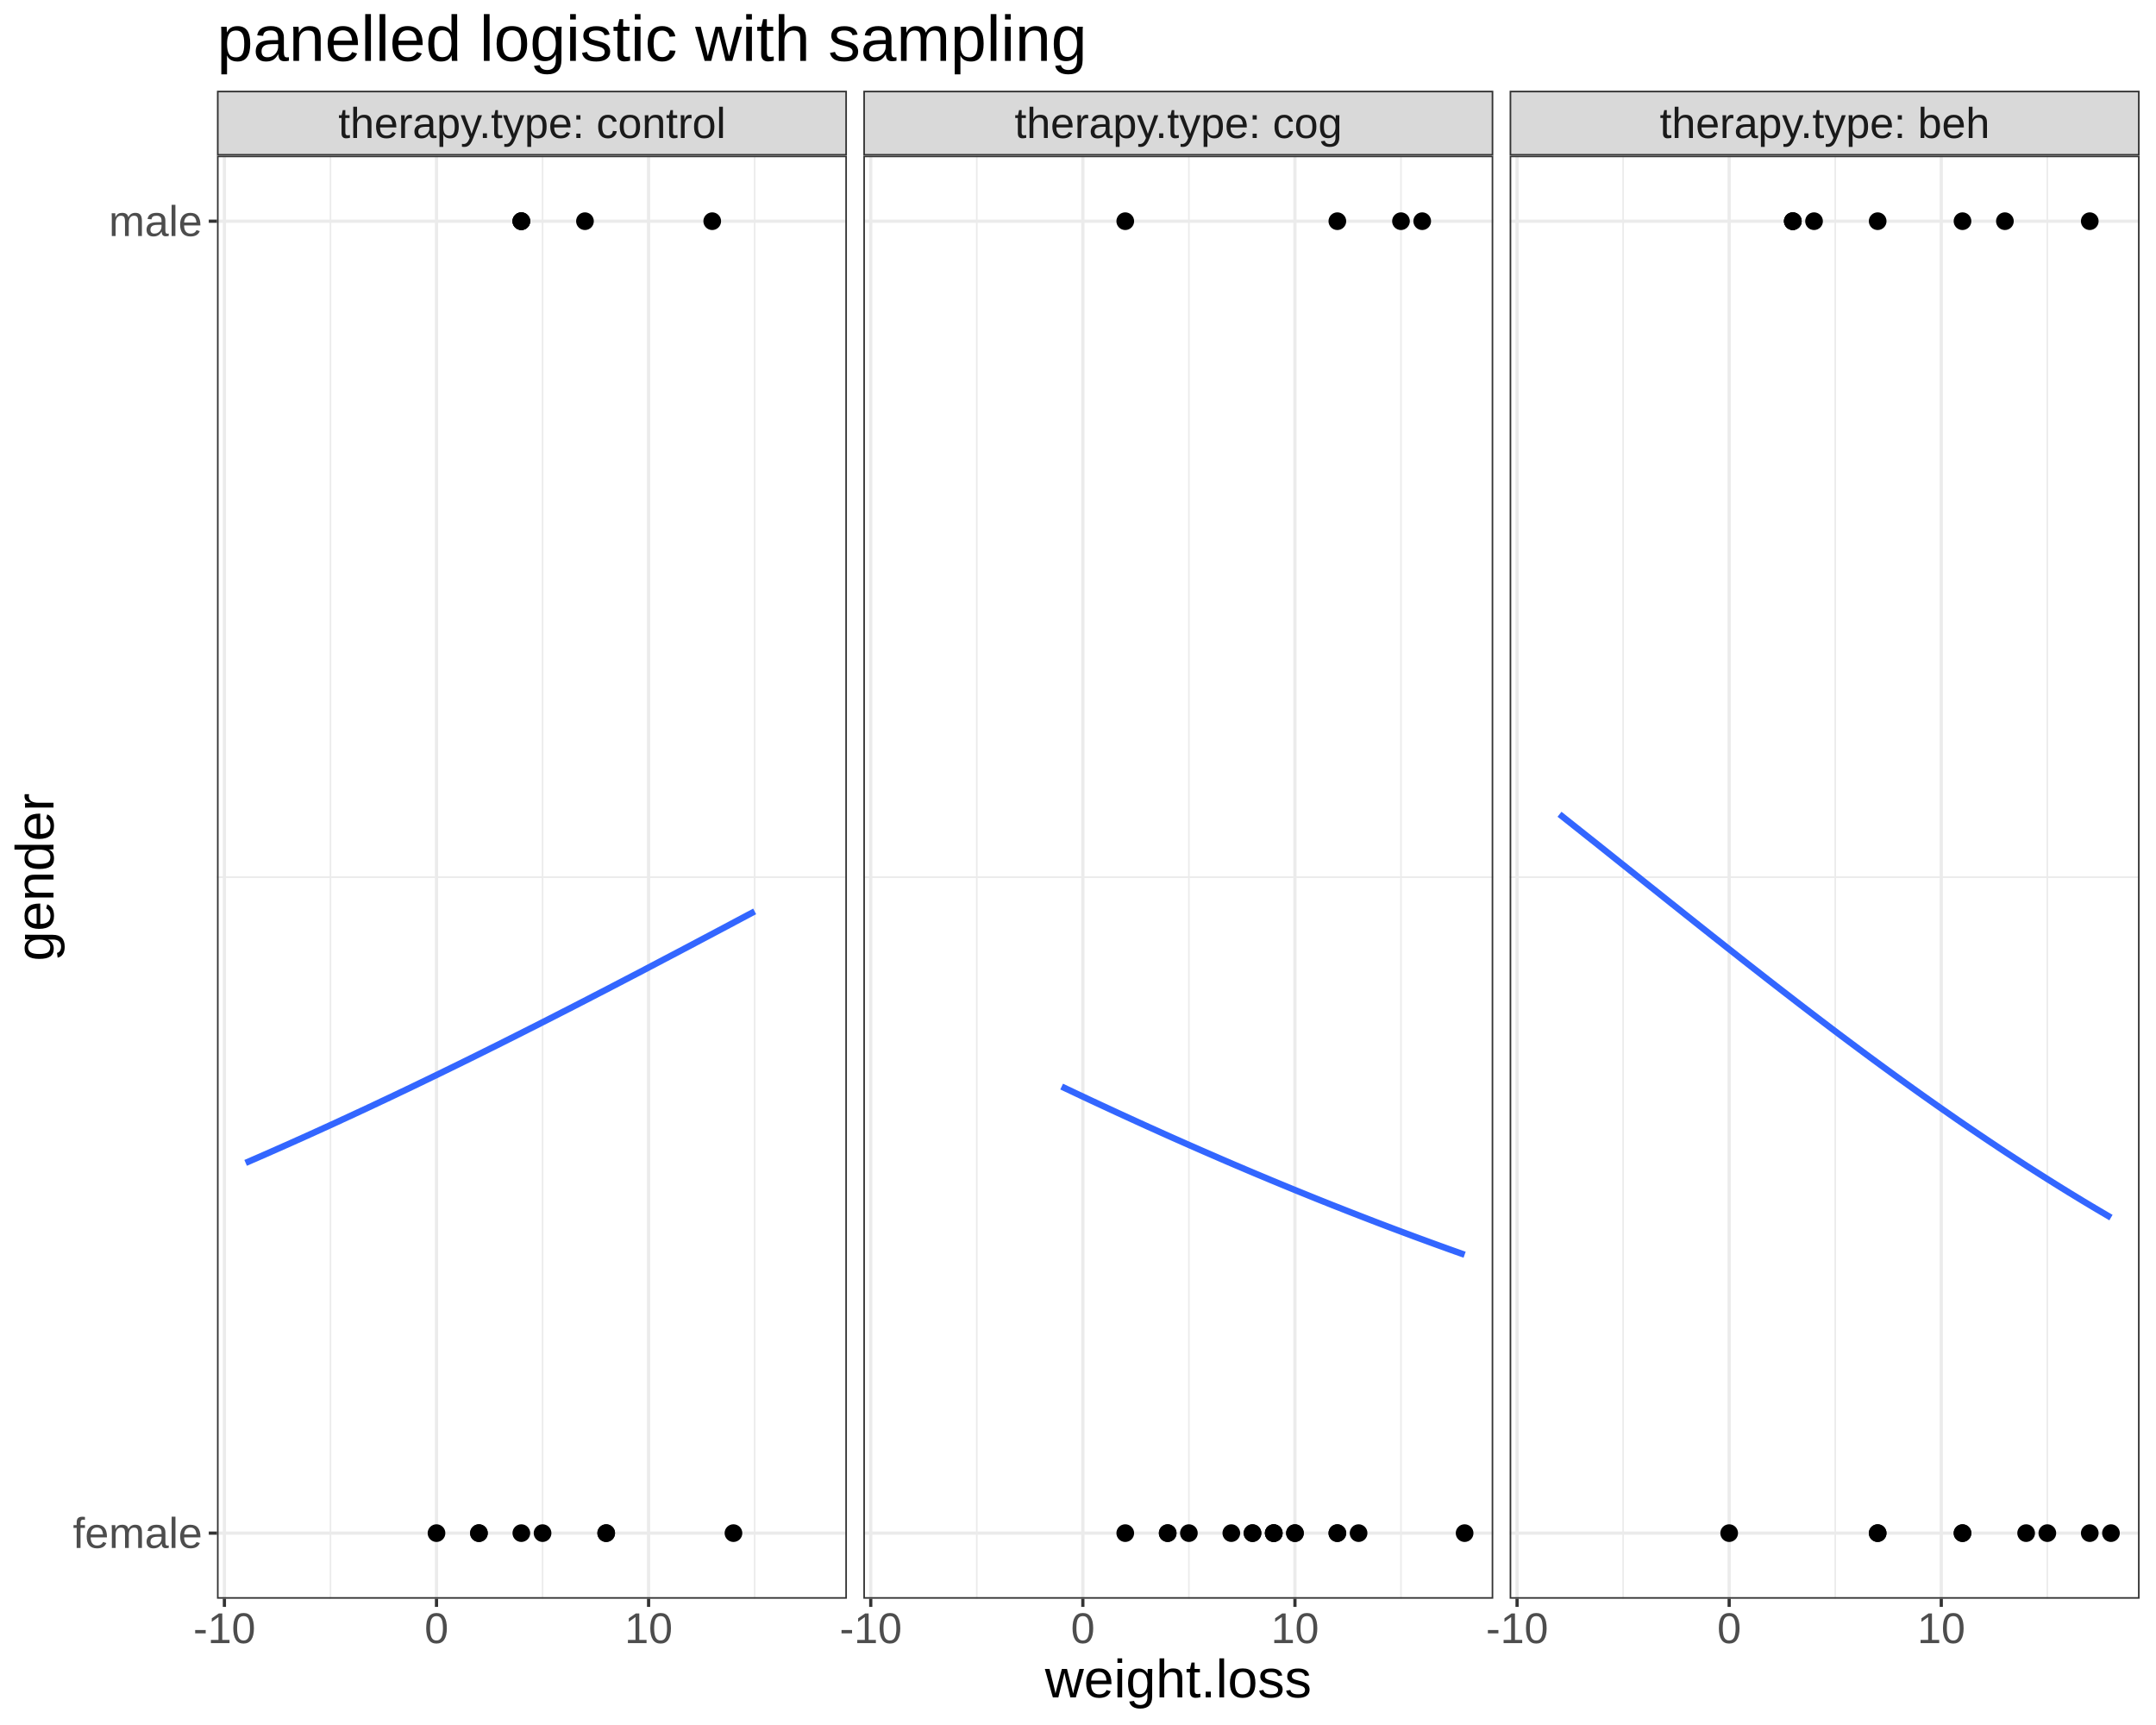
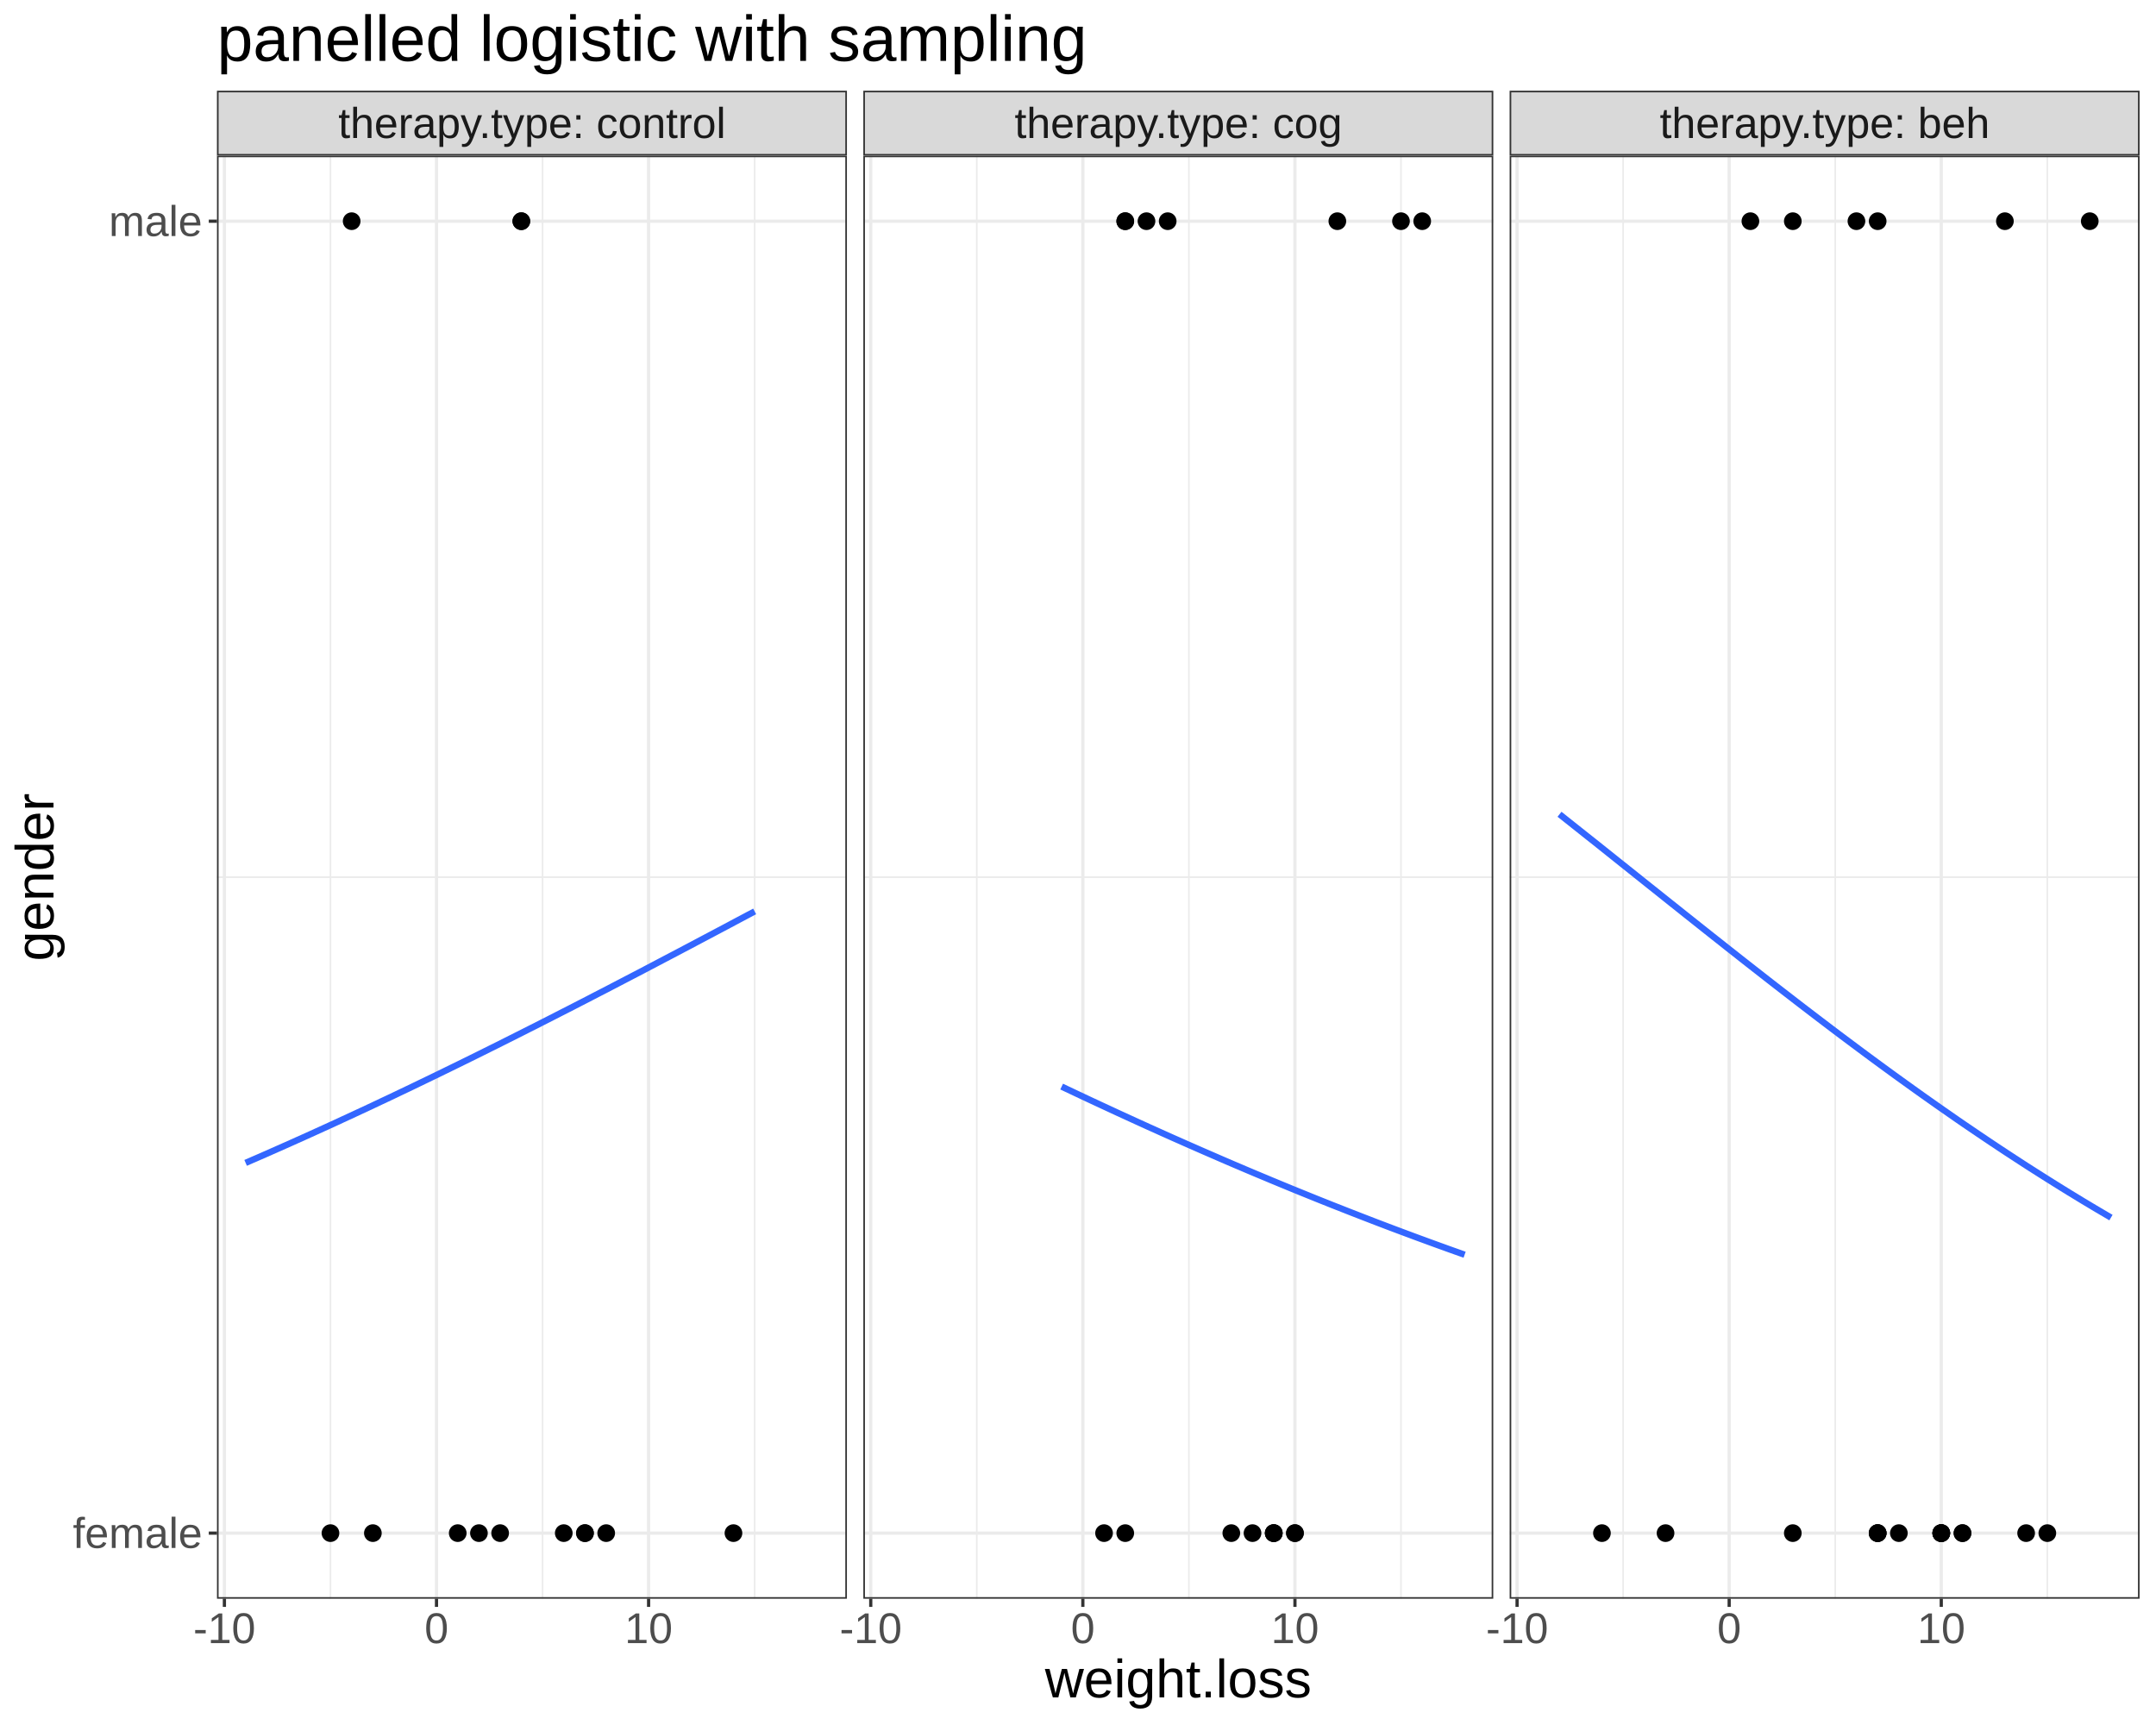
<svg xmlns="http://www.w3.org/2000/svg" viewBox="0 0 720.00 576.00">
  <defs>
    <style type="text/css">
    line, polyline, polygon, path, rect, circle {
      fill: none;
      stroke: #000000;
      stroke-linecap: round;
      stroke-linejoin: round;
      stroke-miterlimit: 10.00;
    }
  </style>
  </defs>
  <rect width="100%" height="100%" style="stroke: none; fill: #FFFFFF;" />
  <rect x="0.00" y="0.00" width="720.00" height="576.00" style="stroke-width: 1.07; stroke: #FFFFFF; fill: #FFFFFF;" />
  <defs>
    <clipPath id="cpNzIuNDZ8MjgyLjgzfDUzMy44M3w1MS45Ng==">
      <rect x="72.46" y="51.96" width="210.37" height="481.87" />
    </clipPath>
  </defs>
  <rect x="72.46" y="51.96" width="210.37" height="481.87" style="stroke-width: 1.07; stroke: none; fill: #FFFFFF;" clip-path="url(#cpNzIuNDZ8MjgyLjgzfDUzMy44M3w1MS45Ng==)" />
  <polyline points="72.46,292.90 282.83,292.90 " style="stroke-width: 0.53; stroke: #EBEBEB; stroke-linecap: butt;" clip-path="url(#cpNzIuNDZ8MjgyLjgzfDUzMy44M3w1MS45Ng==)" />
  <polyline points="110.36,533.83 110.36,51.96 " style="stroke-width: 0.53; stroke: #EBEBEB; stroke-linecap: butt;" clip-path="url(#cpNzIuNDZ8MjgyLjgzfDUzMy44M3w1MS45Ng==)" />
  <polyline points="181.19,533.83 181.19,51.96 " style="stroke-width: 0.53; stroke: #EBEBEB; stroke-linecap: butt;" clip-path="url(#cpNzIuNDZ8MjgyLjgzfDUzMy44M3w1MS45Ng==)" />
  <polyline points="252.02,533.83 252.02,51.96 " style="stroke-width: 0.53; stroke: #EBEBEB; stroke-linecap: butt;" clip-path="url(#cpNzIuNDZ8MjgyLjgzfDUzMy44M3w1MS45Ng==)" />
  <polyline points="72.46,511.93 282.83,511.93 " style="stroke-width: 1.07; stroke: #EBEBEB; stroke-linecap: butt;" clip-path="url(#cpNzIuNDZ8MjgyLjgzfDUzMy44M3w1MS45Ng==)" />
  <polyline points="72.46,73.86 282.83,73.86 " style="stroke-width: 1.07; stroke: #EBEBEB; stroke-linecap: butt;" clip-path="url(#cpNzIuNDZ8MjgyLjgzfDUzMy44M3w1MS45Ng==)" />
  <polyline points="74.94,533.83 74.94,51.96 " style="stroke-width: 1.07; stroke: #EBEBEB; stroke-linecap: butt;" clip-path="url(#cpNzIuNDZ8MjgyLjgzfDUzMy44M3w1MS45Ng==)" />
  <polyline points="145.77,533.83 145.77,51.96 " style="stroke-width: 1.07; stroke: #EBEBEB; stroke-linecap: butt;" clip-path="url(#cpNzIuNDZ8MjgyLjgzfDUzMy44M3w1MS45Ng==)" />
  <polyline points="216.60,533.83 216.60,51.96 " style="stroke-width: 1.07; stroke: #EBEBEB; stroke-linecap: butt;" clip-path="url(#cpNzIuNDZ8MjgyLjgzfDUzMy44M3w1MS45Ng==)" />
-   <circle cx="195.35" cy="73.86" r="1.95pt" style="stroke-width: 0.71; fill: #000000;" clip-path="url(#cpNzIuNDZ8MjgyLjgzfDUzMy44M3w1MS45Ng==)" />
-   <circle cx="174.10" cy="511.93" r="1.95pt" style="stroke-width: 0.71; fill: #000000;" clip-path="url(#cpNzIuNDZ8MjgyLjgzfDUzMy44M3w1MS45Ng==)" />
-   <circle cx="237.85" cy="73.86" r="1.95pt" style="stroke-width: 0.71; fill: #000000;" clip-path="url(#cpNzIuNDZ8MjgyLjgzfDUzMy44M3w1MS45Ng==)" />
-   <circle cx="145.77" cy="511.93" r="1.95pt" style="stroke-width: 0.71; fill: #000000;" clip-path="url(#cpNzIuNDZ8MjgyLjgzfDUzMy44M3w1MS45Ng==)" />
-   <circle cx="244.94" cy="511.93" r="1.95pt" style="stroke-width: 0.71; fill: #000000;" clip-path="url(#cpNzIuNDZ8MjgyLjgzfDUzMy44M3w1MS45Ng==)" />
-   <circle cx="174.10" cy="73.86" r="1.95pt" style="stroke-width: 0.71; fill: #000000;" clip-path="url(#cpNzIuNDZ8MjgyLjgzfDUzMy44M3w1MS45Ng==)" />
  <circle cx="159.94" cy="511.93" r="1.95pt" style="stroke-width: 0.71; fill: #000000;" clip-path="url(#cpNzIuNDZ8MjgyLjgzfDUzMy44M3w1MS45Ng==)" />
-   <circle cx="202.44" cy="511.93" r="1.95pt" style="stroke-width: 0.71; fill: #000000;" clip-path="url(#cpNzIuNDZ8MjgyLjgzfDUzMy44M3w1MS45Ng==)" />
  <circle cx="174.10" cy="73.86" r="1.95pt" style="stroke-width: 0.71; fill: #000000;" clip-path="url(#cpNzIuNDZ8MjgyLjgzfDUzMy44M3w1MS45Ng==)" />
  <circle cx="174.10" cy="73.86" r="1.95pt" style="stroke-width: 0.71; fill: #000000;" clip-path="url(#cpNzIuNDZ8MjgyLjgzfDUzMy44M3w1MS45Ng==)" />
-   <circle cx="159.94" cy="511.93" r="1.95pt" style="stroke-width: 0.71; fill: #000000;" clip-path="url(#cpNzIuNDZ8MjgyLjgzfDUzMy44M3w1MS45Ng==)" />
+   <circle cx="110.36" cy="511.93" r="1.95pt" style="stroke-width: 0.71; fill: #000000;" clip-path="url(#cpNzIuNDZ8MjgyLjgzfDUzMy44M3w1MS45Ng==)" />
+   <circle cx="188.27" cy="511.93" r="1.95pt" style="stroke-width: 0.71; fill: #000000;" clip-path="url(#cpNzIuNDZ8MjgyLjgzfDUzMy44M3w1MS45Ng==)" />
  <circle cx="202.44" cy="511.93" r="1.95pt" style="stroke-width: 0.71; fill: #000000;" clip-path="url(#cpNzIuNDZ8MjgyLjgzfDUzMy44M3w1MS45Ng==)" />
-   <circle cx="181.19" cy="511.93" r="1.95pt" style="stroke-width: 0.71; fill: #000000;" clip-path="url(#cpNzIuNDZ8MjgyLjgzfDUzMy44M3w1MS45Ng==)" />
+   <circle cx="244.94" cy="511.93" r="1.95pt" style="stroke-width: 0.71; fill: #000000;" clip-path="url(#cpNzIuNDZ8MjgyLjgzfDUzMy44M3w1MS45Ng==)" />
+   <circle cx="124.52" cy="511.93" r="1.95pt" style="stroke-width: 0.71; fill: #000000;" clip-path="url(#cpNzIuNDZ8MjgyLjgzfDUzMy44M3w1MS45Ng==)" />
+   <circle cx="195.35" cy="511.93" r="1.95pt" style="stroke-width: 0.71; fill: #000000;" clip-path="url(#cpNzIuNDZ8MjgyLjgzfDUzMy44M3w1MS45Ng==)" />
+   <circle cx="152.86" cy="511.93" r="1.95pt" style="stroke-width: 0.71; fill: #000000;" clip-path="url(#cpNzIuNDZ8MjgyLjgzfDUzMy44M3w1MS45Ng==)" />
+   <circle cx="117.44" cy="73.86" r="1.95pt" style="stroke-width: 0.71; fill: #000000;" clip-path="url(#cpNzIuNDZ8MjgyLjgzfDUzMy44M3w1MS45Ng==)" />
+   <circle cx="167.02" cy="511.93" r="1.95pt" style="stroke-width: 0.71; fill: #000000;" clip-path="url(#cpNzIuNDZ8MjgyLjgzfDUzMy44M3w1MS45Ng==)" />
+   <circle cx="195.35" cy="511.93" r="1.95pt" style="stroke-width: 0.71; fill: #000000;" clip-path="url(#cpNzIuNDZ8MjgyLjgzfDUzMy44M3w1MS45Ng==)" />
  <polyline points="82.03,388.30 84.18,387.36 86.33,386.43 88.48,385.49 90.63,384.54 92.78,383.59 94.94,382.63 97.09,381.68 99.24,380.71 101.39,379.75 103.54,378.78 105.70,377.80 107.85,376.82 110.00,375.84 112.15,374.86 114.30,373.86 116.45,372.87 118.61,371.87 120.76,370.87 122.91,369.87 125.06,368.86 127.21,367.84 129.37,366.83 131.52,365.81 133.67,364.78 135.82,363.76 137.97,362.73 140.12,361.69 142.28,360.65 144.43,359.61 146.58,358.57 148.73,357.52 150.88,356.47 153.03,355.42 155.19,354.36 157.34,353.30 159.49,352.24 161.64,351.17 163.79,350.10 165.95,349.03 168.10,347.95 170.25,346.87 172.40,345.79 174.55,344.71 176.70,343.62 178.86,342.54 181.01,341.44 183.16,340.35 185.31,339.25 187.46,338.15 189.62,337.05 191.77,335.95 193.92,334.84 196.07,333.74 198.22,332.62 200.37,331.51 202.53,330.40 204.68,329.28 206.83,328.16 208.98,327.04 211.13,325.92 213.29,324.80 215.44,323.67 217.59,322.54 219.74,321.41 221.89,320.28 224.04,319.15 226.20,318.02 228.35,316.88 230.50,315.75 232.65,314.61 234.80,313.47 236.96,312.33 239.11,311.19 241.26,310.05 243.41,308.91 245.56,307.76 247.71,306.62 249.87,305.47 252.02,304.33 " style="stroke-width: 2.13; stroke: #3366FF; stroke-linecap: butt;" clip-path="url(#cpNzIuNDZ8MjgyLjgzfDUzMy44M3w1MS45Ng==)" />
  <rect x="72.46" y="51.96" width="210.37" height="481.87" style="stroke-width: 1.07; stroke: #333333;" clip-path="url(#cpNzIuNDZ8MjgyLjgzfDUzMy44M3w1MS45Ng==)" />
  <defs>
    <clipPath id="cpMC4wMHw3MjAuMDB8NTc2LjAwfDAuMDA=">
      <rect x="0.00" y="0.00" width="720.00" height="576.00" />
    </clipPath>
  </defs>
  <defs>
    <clipPath id="cpMjg4LjMxfDQ5OC42N3w1MzMuODN8NTEuOTY=">
      <rect x="288.31" y="51.96" width="210.37" height="481.87" />
    </clipPath>
  </defs>
  <rect x="288.31" y="51.96" width="210.37" height="481.87" style="stroke-width: 1.07; stroke: none; fill: #FFFFFF;" clip-path="url(#cpMjg4LjMxfDQ5OC42N3w1MzMuODN8NTEuOTY=)" />
  <polyline points="288.31,292.90 498.67,292.90 " style="stroke-width: 0.53; stroke: #EBEBEB; stroke-linecap: butt;" clip-path="url(#cpMjg4LjMxfDQ5OC42N3w1MzMuODN8NTEuOTY=)" />
  <polyline points="326.20,533.83 326.20,51.96 " style="stroke-width: 0.53; stroke: #EBEBEB; stroke-linecap: butt;" clip-path="url(#cpMjg4LjMxfDQ5OC42N3w1MzMuODN8NTEuOTY=)" />
  <polyline points="397.03,533.83 397.03,51.96 " style="stroke-width: 0.53; stroke: #EBEBEB; stroke-linecap: butt;" clip-path="url(#cpMjg4LjMxfDQ5OC42N3w1MzMuODN8NTEuOTY=)" />
  <polyline points="467.86,533.83 467.86,51.96 " style="stroke-width: 0.53; stroke: #EBEBEB; stroke-linecap: butt;" clip-path="url(#cpMjg4LjMxfDQ5OC42N3w1MzMuODN8NTEuOTY=)" />
  <polyline points="288.31,511.93 498.67,511.93 " style="stroke-width: 1.07; stroke: #EBEBEB; stroke-linecap: butt;" clip-path="url(#cpMjg4LjMxfDQ5OC42N3w1MzMuODN8NTEuOTY=)" />
  <polyline points="288.31,73.86 498.67,73.86 " style="stroke-width: 1.07; stroke: #EBEBEB; stroke-linecap: butt;" clip-path="url(#cpMjg4LjMxfDQ5OC42N3w1MzMuODN8NTEuOTY=)" />
  <polyline points="290.79,533.83 290.79,51.96 " style="stroke-width: 1.07; stroke: #EBEBEB; stroke-linecap: butt;" clip-path="url(#cpMjg4LjMxfDQ5OC42N3w1MzMuODN8NTEuOTY=)" />
  <polyline points="361.62,533.83 361.62,51.96 " style="stroke-width: 1.07; stroke: #EBEBEB; stroke-linecap: butt;" clip-path="url(#cpMjg4LjMxfDQ5OC42N3w1MzMuODN8NTEuOTY=)" />
  <polyline points="432.45,533.83 432.45,51.96 " style="stroke-width: 1.07; stroke: #EBEBEB; stroke-linecap: butt;" clip-path="url(#cpMjg4LjMxfDQ5OC42N3w1MzMuODN8NTEuOTY=)" />
-   <circle cx="418.28" cy="511.93" r="1.95pt" style="stroke-width: 0.71; fill: #000000;" clip-path="url(#cpMjg4LjMxfDQ5OC42N3w1MzMuODN8NTEuOTY=)" />
-   <circle cx="389.95" cy="511.93" r="1.95pt" style="stroke-width: 0.71; fill: #000000;" clip-path="url(#cpMjg4LjMxfDQ5OC42N3w1MzMuODN8NTEuOTY=)" />
-   <circle cx="489.11" cy="511.93" r="1.95pt" style="stroke-width: 0.71; fill: #000000;" clip-path="url(#cpMjg4LjMxfDQ5OC42N3w1MzMuODN8NTEuOTY=)" />
-   <circle cx="389.95" cy="511.93" r="1.95pt" style="stroke-width: 0.71; fill: #000000;" clip-path="url(#cpMjg4LjMxfDQ5OC42N3w1MzMuODN8NTEuOTY=)" />
-   <circle cx="474.95" cy="73.86" r="1.95pt" style="stroke-width: 0.71; fill: #000000;" clip-path="url(#cpMjg4LjMxfDQ5OC42N3w1MzMuODN8NTEuOTY=)" />
-   <circle cx="446.61" cy="73.86" r="1.95pt" style="stroke-width: 0.71; fill: #000000;" clip-path="url(#cpMjg4LjMxfDQ5OC42N3w1MzMuODN8NTEuOTY=)" />
-   <circle cx="397.03" cy="511.93" r="1.95pt" style="stroke-width: 0.71; fill: #000000;" clip-path="url(#cpMjg4LjMxfDQ5OC42N3w1MzMuODN8NTEuOTY=)" />
-   <circle cx="446.61" cy="511.93" r="1.95pt" style="stroke-width: 0.71; fill: #000000;" clip-path="url(#cpMjg4LjMxfDQ5OC42N3w1MzMuODN8NTEuOTY=)" />
-   <circle cx="432.45" cy="511.93" r="1.95pt" style="stroke-width: 0.71; fill: #000000;" clip-path="url(#cpMjg4LjMxfDQ5OC42N3w1MzMuODN8NTEuOTY=)" />
-   <circle cx="375.78" cy="73.86" r="1.95pt" style="stroke-width: 0.71; fill: #000000;" clip-path="url(#cpMjg4LjMxfDQ5OC42N3w1MzMuODN8NTEuOTY=)" />
-   <circle cx="375.78" cy="511.93" r="1.95pt" style="stroke-width: 0.71; fill: #000000;" clip-path="url(#cpMjg4LjMxfDQ5OC42N3w1MzMuODN8NTEuOTY=)" />
  <circle cx="425.37" cy="511.93" r="1.95pt" style="stroke-width: 0.71; fill: #000000;" clip-path="url(#cpMjg4LjMxfDQ5OC42N3w1MzMuODN8NTEuOTY=)" />
  <circle cx="432.45" cy="511.93" r="1.95pt" style="stroke-width: 0.71; fill: #000000;" clip-path="url(#cpMjg4LjMxfDQ5OC42N3w1MzMuODN8NTEuOTY=)" />
-   <circle cx="446.61" cy="511.93" r="1.95pt" style="stroke-width: 0.71; fill: #000000;" clip-path="url(#cpMjg4LjMxfDQ5OC42N3w1MzMuODN8NTEuOTY=)" />
+   <circle cx="411.20" cy="511.93" r="1.95pt" style="stroke-width: 0.71; fill: #000000;" clip-path="url(#cpMjg4LjMxfDQ5OC42N3w1MzMuODN8NTEuOTY=)" />
+   <circle cx="418.28" cy="511.93" r="1.95pt" style="stroke-width: 0.71; fill: #000000;" clip-path="url(#cpMjg4LjMxfDQ5OC42N3w1MzMuODN8NTEuOTY=)" />
+   <circle cx="425.37" cy="511.93" r="1.95pt" style="stroke-width: 0.71; fill: #000000;" clip-path="url(#cpMjg4LjMxfDQ5OC42N3w1MzMuODN8NTEuOTY=)" />
+   <circle cx="432.45" cy="511.93" r="1.95pt" style="stroke-width: 0.71; fill: #000000;" clip-path="url(#cpMjg4LjMxfDQ5OC42N3w1MzMuODN8NTEuOTY=)" />
+   <circle cx="389.95" cy="73.86" r="1.95pt" style="stroke-width: 0.71; fill: #000000;" clip-path="url(#cpMjg4LjMxfDQ5OC42N3w1MzMuODN8NTEuOTY=)" />
+   <circle cx="375.78" cy="73.86" r="1.95pt" style="stroke-width: 0.71; fill: #000000;" clip-path="url(#cpMjg4LjMxfDQ5OC42N3w1MzMuODN8NTEuOTY=)" />
  <circle cx="467.86" cy="73.86" r="1.95pt" style="stroke-width: 0.71; fill: #000000;" clip-path="url(#cpMjg4LjMxfDQ5OC42N3w1MzMuODN8NTEuOTY=)" />
-   <circle cx="418.28" cy="511.93" r="1.95pt" style="stroke-width: 0.71; fill: #000000;" clip-path="url(#cpMjg4LjMxfDQ5OC42N3w1MzMuODN8NTEuOTY=)" />
-   <circle cx="453.70" cy="511.93" r="1.95pt" style="stroke-width: 0.71; fill: #000000;" clip-path="url(#cpMjg4LjMxfDQ5OC42N3w1MzMuODN8NTEuOTY=)" />
-   <circle cx="411.20" cy="511.93" r="1.95pt" style="stroke-width: 0.71; fill: #000000;" clip-path="url(#cpMjg4LjMxfDQ5OC42N3w1MzMuODN8NTEuOTY=)" />
+   <circle cx="474.95" cy="73.86" r="1.95pt" style="stroke-width: 0.71; fill: #000000;" clip-path="url(#cpMjg4LjMxfDQ5OC42N3w1MzMuODN8NTEuOTY=)" />
+   <circle cx="375.78" cy="73.86" r="1.95pt" style="stroke-width: 0.71; fill: #000000;" clip-path="url(#cpMjg4LjMxfDQ5OC42N3w1MzMuODN8NTEuOTY=)" />
+   <circle cx="382.87" cy="73.86" r="1.95pt" style="stroke-width: 0.71; fill: #000000;" clip-path="url(#cpMjg4LjMxfDQ5OC42N3w1MzMuODN8NTEuOTY=)" />
+   <circle cx="368.70" cy="511.93" r="1.95pt" style="stroke-width: 0.71; fill: #000000;" clip-path="url(#cpMjg4LjMxfDQ5OC42N3w1MzMuODN8NTEuOTY=)" />
  <circle cx="425.37" cy="511.93" r="1.95pt" style="stroke-width: 0.71; fill: #000000;" clip-path="url(#cpMjg4LjMxfDQ5OC42N3w1MzMuODN8NTEuOTY=)" />
-   <circle cx="425.37" cy="511.93" r="1.95pt" style="stroke-width: 0.71; fill: #000000;" clip-path="url(#cpMjg4LjMxfDQ5OC42N3w1MzMuODN8NTEuOTY=)" />
+   <circle cx="446.61" cy="73.86" r="1.95pt" style="stroke-width: 0.71; fill: #000000;" clip-path="url(#cpMjg4LjMxfDQ5OC42N3w1MzMuODN8NTEuOTY=)" />
+   <circle cx="375.78" cy="511.93" r="1.95pt" style="stroke-width: 0.71; fill: #000000;" clip-path="url(#cpMjg4LjMxfDQ5OC42N3w1MzMuODN8NTEuOTY=)" />
  <polyline points="354.54,362.82 356.24,363.63 357.94,364.43 359.65,365.24 361.35,366.04 363.05,366.84 364.76,367.64 366.46,368.43 368.16,369.22 369.87,370.01 371.57,370.80 373.27,371.59 374.98,372.37 376.68,373.15 378.38,373.93 380.09,374.71 381.79,375.48 383.49,376.26 385.20,377.02 386.90,377.79 388.61,378.56 390.31,379.32 392.01,380.08 393.72,380.83 395.42,381.59 397.12,382.34 398.83,383.09 400.53,383.84 402.23,384.58 403.94,385.32 405.64,386.06 407.34,386.80 409.05,387.54 410.75,388.27 412.45,389.00 414.16,389.72 415.86,390.45 417.57,391.17 419.27,391.89 420.97,392.60 422.68,393.31 424.38,394.03 426.08,394.73 427.79,395.44 429.49,396.14 431.19,396.84 432.90,397.54 434.60,398.23 436.30,398.92 438.01,399.61 439.71,400.30 441.41,400.98 443.12,401.66 444.82,402.34 446.52,403.01 448.23,403.68 449.93,404.35 451.64,405.02 453.34,405.68 455.04,406.34 456.75,407.00 458.45,407.66 460.15,408.31 461.86,408.96 463.56,409.61 465.26,410.25 466.97,410.89 468.67,411.53 470.37,412.16 472.08,412.80 473.78,413.43 475.48,414.05 477.19,414.68 478.89,415.30 480.60,415.92 482.30,416.53 484.00,417.15 485.71,417.76 487.41,418.36 489.11,418.97 " style="stroke-width: 2.13; stroke: #3366FF; stroke-linecap: butt;" clip-path="url(#cpMjg4LjMxfDQ5OC42N3w1MzMuODN8NTEuOTY=)" />
  <rect x="288.31" y="51.96" width="210.37" height="481.87" style="stroke-width: 1.07; stroke: #333333;" clip-path="url(#cpMjg4LjMxfDQ5OC42N3w1MzMuODN8NTEuOTY=)" />
  <defs>
    <clipPath id="cpMC4wMHw3MjAuMDB8NTc2LjAwfDAuMDA=">
      <rect x="0.00" y="0.00" width="720.00" height="576.00" />
    </clipPath>
  </defs>
  <defs>
    <clipPath id="cpNTA0LjE1fDcxNC41Mnw1MzMuODN8NTEuOTY=">
      <rect x="504.15" y="51.96" width="210.37" height="481.87" />
    </clipPath>
  </defs>
  <rect x="504.15" y="51.96" width="210.37" height="481.87" style="stroke-width: 1.07; stroke: none; fill: #FFFFFF;" clip-path="url(#cpNTA0LjE1fDcxNC41Mnw1MzMuODN8NTEuOTY=)" />
  <polyline points="504.15,292.90 714.52,292.90 " style="stroke-width: 0.53; stroke: #EBEBEB; stroke-linecap: butt;" clip-path="url(#cpNTA0LjE1fDcxNC41Mnw1MzMuODN8NTEuOTY=)" />
  <polyline points="542.05,533.83 542.05,51.96 " style="stroke-width: 0.53; stroke: #EBEBEB; stroke-linecap: butt;" clip-path="url(#cpNTA0LjE1fDcxNC41Mnw1MzMuODN8NTEuOTY=)" />
  <polyline points="612.88,533.83 612.88,51.96 " style="stroke-width: 0.53; stroke: #EBEBEB; stroke-linecap: butt;" clip-path="url(#cpNTA0LjE1fDcxNC41Mnw1MzMuODN8NTEuOTY=)" />
  <polyline points="683.71,533.83 683.71,51.96 " style="stroke-width: 0.53; stroke: #EBEBEB; stroke-linecap: butt;" clip-path="url(#cpNTA0LjE1fDcxNC41Mnw1MzMuODN8NTEuOTY=)" />
  <polyline points="504.15,511.93 714.52,511.93 " style="stroke-width: 1.07; stroke: #EBEBEB; stroke-linecap: butt;" clip-path="url(#cpNTA0LjE1fDcxNC41Mnw1MzMuODN8NTEuOTY=)" />
  <polyline points="504.15,73.86 714.52,73.86 " style="stroke-width: 1.07; stroke: #EBEBEB; stroke-linecap: butt;" clip-path="url(#cpNTA0LjE1fDcxNC41Mnw1MzMuODN8NTEuOTY=)" />
  <polyline points="506.63,533.83 506.63,51.96 " style="stroke-width: 1.07; stroke: #EBEBEB; stroke-linecap: butt;" clip-path="url(#cpNTA0LjE1fDcxNC41Mnw1MzMuODN8NTEuOTY=)" />
  <polyline points="577.46,533.83 577.46,51.96 " style="stroke-width: 1.07; stroke: #EBEBEB; stroke-linecap: butt;" clip-path="url(#cpNTA0LjE1fDcxNC41Mnw1MzMuODN8NTEuOTY=)" />
  <polyline points="648.29,533.83 648.29,51.96 " style="stroke-width: 1.07; stroke: #EBEBEB; stroke-linecap: butt;" clip-path="url(#cpNTA0LjE1fDcxNC41Mnw1MzMuODN8NTEuOTY=)" />
-   <circle cx="704.96" cy="511.93" r="1.95pt" style="stroke-width: 0.71; fill: #000000;" clip-path="url(#cpNTA0LjE1fDcxNC41Mnw1MzMuODN8NTEuOTY=)" />
+   <circle cx="627.05" cy="511.93" r="1.95pt" style="stroke-width: 0.71; fill: #000000;" clip-path="url(#cpNTA0LjE1fDcxNC41Mnw1MzMuODN8NTEuOTY=)" />
+   <circle cx="584.55" cy="73.86" r="1.95pt" style="stroke-width: 0.71; fill: #000000;" clip-path="url(#cpNTA0LjE1fDcxNC41Mnw1MzMuODN8NTEuOTY=)" />
+   <circle cx="669.54" cy="73.86" r="1.95pt" style="stroke-width: 0.71; fill: #000000;" clip-path="url(#cpNTA0LjE1fDcxNC41Mnw1MzMuODN8NTEuOTY=)" />
+   <circle cx="556.21" cy="511.93" r="1.95pt" style="stroke-width: 0.71; fill: #000000;" clip-path="url(#cpNTA0LjE1fDcxNC41Mnw1MzMuODN8NTEuOTY=)" />
+   <circle cx="534.97" cy="511.93" r="1.95pt" style="stroke-width: 0.71; fill: #000000;" clip-path="url(#cpNTA0LjE1fDcxNC41Mnw1MzMuODN8NTEuOTY=)" />
+   <circle cx="655.38" cy="511.93" r="1.95pt" style="stroke-width: 0.71; fill: #000000;" clip-path="url(#cpNTA0LjE1fDcxNC41Mnw1MzMuODN8NTEuOTY=)" />
+   <circle cx="598.71" cy="511.93" r="1.95pt" style="stroke-width: 0.71; fill: #000000;" clip-path="url(#cpNTA0LjE1fDcxNC41Mnw1MzMuODN8NTEuOTY=)" />
+   <circle cx="627.05" cy="73.86" r="1.95pt" style="stroke-width: 0.71; fill: #000000;" clip-path="url(#cpNTA0LjE1fDcxNC41Mnw1MzMuODN8NTEuOTY=)" />
  <circle cx="676.63" cy="511.93" r="1.95pt" style="stroke-width: 0.71; fill: #000000;" clip-path="url(#cpNTA0LjE1fDcxNC41Mnw1MzMuODN8NTEuOTY=)" />
-   <circle cx="605.80" cy="73.86" r="1.95pt" style="stroke-width: 0.71; fill: #000000;" clip-path="url(#cpNTA0LjE1fDcxNC41Mnw1MzMuODN8NTEuOTY=)" />
+   <circle cx="648.29" cy="511.93" r="1.95pt" style="stroke-width: 0.71; fill: #000000;" clip-path="url(#cpNTA0LjE1fDcxNC41Mnw1MzMuODN8NTEuOTY=)" />
+   <circle cx="634.13" cy="511.93" r="1.95pt" style="stroke-width: 0.71; fill: #000000;" clip-path="url(#cpNTA0LjE1fDcxNC41Mnw1MzMuODN8NTEuOTY=)" />
  <circle cx="683.71" cy="511.93" r="1.95pt" style="stroke-width: 0.71; fill: #000000;" clip-path="url(#cpNTA0LjE1fDcxNC41Mnw1MzMuODN8NTEuOTY=)" />
-   <circle cx="627.05" cy="73.86" r="1.95pt" style="stroke-width: 0.71; fill: #000000;" clip-path="url(#cpNTA0LjE1fDcxNC41Mnw1MzMuODN8NTEuOTY=)" />
-   <circle cx="669.54" cy="73.86" r="1.95pt" style="stroke-width: 0.71; fill: #000000;" clip-path="url(#cpNTA0LjE1fDcxNC41Mnw1MzMuODN8NTEuOTY=)" />
-   <circle cx="598.71" cy="73.86" r="1.95pt" style="stroke-width: 0.71; fill: #000000;" clip-path="url(#cpNTA0LjE1fDcxNC41Mnw1MzMuODN8NTEuOTY=)" />
-   <circle cx="655.38" cy="511.93" r="1.95pt" style="stroke-width: 0.71; fill: #000000;" clip-path="url(#cpNTA0LjE1fDcxNC41Mnw1MzMuODN8NTEuOTY=)" />
-   <circle cx="697.88" cy="511.93" r="1.95pt" style="stroke-width: 0.71; fill: #000000;" clip-path="url(#cpNTA0LjE1fDcxNC41Mnw1MzMuODN8NTEuOTY=)" />
-   <circle cx="655.38" cy="511.93" r="1.95pt" style="stroke-width: 0.71; fill: #000000;" clip-path="url(#cpNTA0LjE1fDcxNC41Mnw1MzMuODN8NTEuOTY=)" />
-   <circle cx="655.38" cy="73.86" r="1.95pt" style="stroke-width: 0.71; fill: #000000;" clip-path="url(#cpNTA0LjE1fDcxNC41Mnw1MzMuODN8NTEuOTY=)" />
+   <circle cx="648.29" cy="511.93" r="1.95pt" style="stroke-width: 0.71; fill: #000000;" clip-path="url(#cpNTA0LjE1fDcxNC41Mnw1MzMuODN8NTEuOTY=)" />
  <circle cx="598.71" cy="73.86" r="1.95pt" style="stroke-width: 0.71; fill: #000000;" clip-path="url(#cpNTA0LjE1fDcxNC41Mnw1MzMuODN8NTEuOTY=)" />
  <circle cx="627.05" cy="511.93" r="1.95pt" style="stroke-width: 0.71; fill: #000000;" clip-path="url(#cpNTA0LjE1fDcxNC41Mnw1MzMuODN8NTEuOTY=)" />
-   <circle cx="598.71" cy="73.86" r="1.95pt" style="stroke-width: 0.71; fill: #000000;" clip-path="url(#cpNTA0LjE1fDcxNC41Mnw1MzMuODN8NTEuOTY=)" />
-   <circle cx="577.46" cy="511.93" r="1.95pt" style="stroke-width: 0.71; fill: #000000;" clip-path="url(#cpNTA0LjE1fDcxNC41Mnw1MzMuODN8NTEuOTY=)" />
+   <circle cx="619.96" cy="73.86" r="1.95pt" style="stroke-width: 0.71; fill: #000000;" clip-path="url(#cpNTA0LjE1fDcxNC41Mnw1MzMuODN8NTEuOTY=)" />
  <circle cx="697.88" cy="73.86" r="1.95pt" style="stroke-width: 0.71; fill: #000000;" clip-path="url(#cpNTA0LjE1fDcxNC41Mnw1MzMuODN8NTEuOTY=)" />
+   <circle cx="648.29" cy="511.93" r="1.95pt" style="stroke-width: 0.71; fill: #000000;" clip-path="url(#cpNTA0LjE1fDcxNC41Mnw1MzMuODN8NTEuOTY=)" />
  <circle cx="627.05" cy="511.93" r="1.95pt" style="stroke-width: 0.71; fill: #000000;" clip-path="url(#cpNTA0LjE1fDcxNC41Mnw1MzMuODN8NTEuOTY=)" />
+   <circle cx="648.29" cy="511.93" r="1.95pt" style="stroke-width: 0.71; fill: #000000;" clip-path="url(#cpNTA0LjE1fDcxNC41Mnw1MzMuODN8NTEuOTY=)" />
+   <circle cx="655.38" cy="511.93" r="1.95pt" style="stroke-width: 0.71; fill: #000000;" clip-path="url(#cpNTA0LjE1fDcxNC41Mnw1MzMuODN8NTEuOTY=)" />
  <polyline points="520.80,271.89 523.13,273.74 525.46,275.59 527.79,277.44 530.12,279.29 532.46,281.14 534.79,283.00 537.12,284.86 539.45,286.72 541.78,288.58 544.11,290.44 546.44,292.30 548.77,294.16 551.10,296.02 553.44,297.88 555.77,299.74 558.10,301.60 560.43,303.45 562.76,305.31 565.09,307.16 567.42,309.01 569.75,310.86 572.08,312.71 574.42,314.55 576.75,316.40 579.08,318.23 581.41,320.07 583.74,321.90 586.07,323.72 588.40,325.54 590.73,327.36 593.06,329.17 595.40,330.98 597.73,332.78 600.06,334.58 602.39,336.37 604.72,338.15 607.05,339.93 609.38,341.70 611.71,343.47 614.04,345.23 616.38,346.98 618.71,348.72 621.04,350.46 623.37,352.19 625.70,353.91 628.03,355.62 630.36,357.32 632.69,359.02 635.02,360.70 637.36,362.38 639.69,364.05 642.02,365.71 644.35,367.36 646.68,369.00 649.01,370.63 651.34,372.25 653.67,373.87 656.00,375.47 658.34,377.06 660.67,378.64 663.00,380.21 665.33,381.77 667.66,383.32 669.99,384.86 672.32,386.38 674.65,387.90 676.98,389.41 679.32,390.90 681.65,392.38 683.98,393.85 686.31,395.31 688.64,396.76 690.97,398.20 693.30,399.62 695.63,401.04 697.97,402.44 700.30,403.83 702.63,405.20 704.96,406.57 " style="stroke-width: 2.13; stroke: #3366FF; stroke-linecap: butt;" clip-path="url(#cpNTA0LjE1fDcxNC41Mnw1MzMuODN8NTEuOTY=)" />
  <rect x="504.15" y="51.96" width="210.37" height="481.87" style="stroke-width: 1.07; stroke: #333333;" clip-path="url(#cpNTA0LjE1fDcxNC41Mnw1MzMuODN8NTEuOTY=)" />
  <defs>
    <clipPath id="cpMC4wMHw3MjAuMDB8NTc2LjAwfDAuMDA=">
      <rect x="0.00" y="0.00" width="720.00" height="576.00" />
    </clipPath>
  </defs>
  <defs>
    <clipPath id="cpNzIuNDZ8MjgyLjgzfDUxLjk2fDMwLjMw">
      <rect x="72.46" y="30.30" width="210.37" height="21.66" />
    </clipPath>
  </defs>
  <rect x="72.46" y="30.30" width="210.37" height="21.66" style="stroke-width: 1.07; stroke: #333333; fill: #D9D9D9;" clip-path="url(#cpNzIuNDZ8MjgyLjgzfDUxLjk2fDMwLjMw)" />
  <g clip-path="url(#cpNzIuNDZ8MjgyLjgzfDUxLjk2fDMwLjMw)">
    <text x="112.97" y="46.08" style="font-size: 14.40px; fill: #1A1A1A; font-family: Liberation Sans;" textLength="129.34px" lengthAdjust="spacingAndGlyphs">therapy.type: control</text>
  </g>
  <defs>
    <clipPath id="cpMC4wMHw3MjAuMDB8NTc2LjAwfDAuMDA=">
      <rect x="0.00" y="0.00" width="720.00" height="576.00" />
    </clipPath>
  </defs>
  <defs>
    <clipPath id="cpMjg4LjMxfDQ5OC42N3w1MS45NnwzMC4zMA==">
      <rect x="288.31" y="30.30" width="210.37" height="21.66" />
    </clipPath>
  </defs>
  <rect x="288.31" y="30.30" width="210.37" height="21.66" style="stroke-width: 1.07; stroke: #333333; fill: #D9D9D9;" clip-path="url(#cpMjg4LjMxfDQ5OC42N3w1MS45NnwzMC4zMA==)" />
  <g clip-path="url(#cpMjg4LjMxfDQ5OC42N3w1MS45NnwzMC4zMA==)">
    <text x="338.82" y="46.08" style="font-size: 14.40px; fill: #1A1A1A; font-family: Liberation Sans;" textLength="109.34px" lengthAdjust="spacingAndGlyphs">therapy.type: cog</text>
  </g>
  <defs>
    <clipPath id="cpMC4wMHw3MjAuMDB8NTc2LjAwfDAuMDA=">
      <rect x="0.00" y="0.00" width="720.00" height="576.00" />
    </clipPath>
  </defs>
  <defs>
    <clipPath id="cpNTA0LjE1fDcxNC41Mnw1MS45NnwzMC4zMA==">
      <rect x="504.15" y="30.30" width="210.37" height="21.66" />
    </clipPath>
  </defs>
  <rect x="504.15" y="30.30" width="210.37" height="21.66" style="stroke-width: 1.07; stroke: #333333; fill: #D9D9D9;" clip-path="url(#cpNTA0LjE1fDcxNC41Mnw1MS45NnwzMC4zMA==)" />
  <g clip-path="url(#cpNTA0LjE1fDcxNC41Mnw1MS45NnwzMC4zMA==)">
    <text x="554.27" y="46.08" style="font-size: 14.40px; fill: #1A1A1A; font-family: Liberation Sans;" textLength="110.14px" lengthAdjust="spacingAndGlyphs">therapy.type: beh</text>
  </g>
  <defs>
    <clipPath id="cpMC4wMHw3MjAuMDB8NTc2LjAwfDAuMDA=">
      <rect x="0.00" y="0.00" width="720.00" height="576.00" />
    </clipPath>
  </defs>
  <polyline points="74.94,536.57 74.94,533.83 " style="stroke-width: 1.07; stroke: #333333; stroke-linecap: butt;" clip-path="url(#cpMC4wMHw3MjAuMDB8NTc2LjAwfDAuMDA=)" />
  <polyline points="145.77,536.57 145.77,533.83 " style="stroke-width: 1.07; stroke: #333333; stroke-linecap: butt;" clip-path="url(#cpMC4wMHw3MjAuMDB8NTc2LjAwfDAuMDA=)" />
  <polyline points="216.60,536.57 216.60,533.83 " style="stroke-width: 1.07; stroke: #333333; stroke-linecap: butt;" clip-path="url(#cpMC4wMHw3MjAuMDB8NTc2LjAwfDAuMDA=)" />
  <g clip-path="url(#cpMC4wMHw3MjAuMDB8NTc2LjAwfDAuMDA=)">
    <text x="64.54" y="548.67" style="font-size: 14.40px; fill: #4D4D4D; font-family: Liberation Sans;" textLength="20.80px" lengthAdjust="spacingAndGlyphs">-10</text>
  </g>
  <g clip-path="url(#cpMC4wMHw3MjAuMDB8NTc2LjAwfDAuMDA=)">
    <text x="141.77" y="548.67" style="font-size: 14.40px; fill: #4D4D4D; font-family: Liberation Sans;" textLength="8.00px" lengthAdjust="spacingAndGlyphs">0</text>
  </g>
  <g clip-path="url(#cpMC4wMHw3MjAuMDB8NTc2LjAwfDAuMDA=)">
    <text x="208.60" y="548.67" style="font-size: 14.40px; fill: #4D4D4D; font-family: Liberation Sans;" textLength="16.00px" lengthAdjust="spacingAndGlyphs">10</text>
  </g>
  <polyline points="290.79,536.57 290.79,533.83 " style="stroke-width: 1.07; stroke: #333333; stroke-linecap: butt;" clip-path="url(#cpMC4wMHw3MjAuMDB8NTc2LjAwfDAuMDA=)" />
  <polyline points="361.62,536.57 361.62,533.83 " style="stroke-width: 1.07; stroke: #333333; stroke-linecap: butt;" clip-path="url(#cpMC4wMHw3MjAuMDB8NTc2LjAwfDAuMDA=)" />
  <polyline points="432.45,536.57 432.45,533.83 " style="stroke-width: 1.07; stroke: #333333; stroke-linecap: butt;" clip-path="url(#cpMC4wMHw3MjAuMDB8NTc2LjAwfDAuMDA=)" />
  <g clip-path="url(#cpMC4wMHw3MjAuMDB8NTc2LjAwfDAuMDA=)">
    <text x="280.39" y="548.67" style="font-size: 14.40px; fill: #4D4D4D; font-family: Liberation Sans;" textLength="20.80px" lengthAdjust="spacingAndGlyphs">-10</text>
  </g>
  <g clip-path="url(#cpMC4wMHw3MjAuMDB8NTc2LjAwfDAuMDA=)">
    <text x="357.62" y="548.67" style="font-size: 14.40px; fill: #4D4D4D; font-family: Liberation Sans;" textLength="8.00px" lengthAdjust="spacingAndGlyphs">0</text>
  </g>
  <g clip-path="url(#cpMC4wMHw3MjAuMDB8NTc2LjAwfDAuMDA=)">
    <text x="424.45" y="548.67" style="font-size: 14.40px; fill: #4D4D4D; font-family: Liberation Sans;" textLength="16.00px" lengthAdjust="spacingAndGlyphs">10</text>
  </g>
  <polyline points="506.63,536.57 506.63,533.83 " style="stroke-width: 1.07; stroke: #333333; stroke-linecap: butt;" clip-path="url(#cpMC4wMHw3MjAuMDB8NTc2LjAwfDAuMDA=)" />
  <polyline points="577.46,536.57 577.46,533.83 " style="stroke-width: 1.07; stroke: #333333; stroke-linecap: butt;" clip-path="url(#cpMC4wMHw3MjAuMDB8NTc2LjAwfDAuMDA=)" />
  <polyline points="648.29,536.57 648.29,533.83 " style="stroke-width: 1.07; stroke: #333333; stroke-linecap: butt;" clip-path="url(#cpMC4wMHw3MjAuMDB8NTc2LjAwfDAuMDA=)" />
  <g clip-path="url(#cpMC4wMHw3MjAuMDB8NTc2LjAwfDAuMDA=)">
    <text x="496.24" y="548.67" style="font-size: 14.40px; fill: #4D4D4D; font-family: Liberation Sans;" textLength="20.80px" lengthAdjust="spacingAndGlyphs">-10</text>
  </g>
  <g clip-path="url(#cpMC4wMHw3MjAuMDB8NTc2LjAwfDAuMDA=)">
    <text x="573.46" y="548.67" style="font-size: 14.40px; fill: #4D4D4D; font-family: Liberation Sans;" textLength="8.00px" lengthAdjust="spacingAndGlyphs">0</text>
  </g>
  <g clip-path="url(#cpMC4wMHw3MjAuMDB8NTc2LjAwfDAuMDA=)">
    <text x="640.29" y="548.67" style="font-size: 14.40px; fill: #4D4D4D; font-family: Liberation Sans;" textLength="16.00px" lengthAdjust="spacingAndGlyphs">10</text>
  </g>
  <g clip-path="url(#cpMC4wMHw3MjAuMDB8NTc2LjAwfDAuMDA=)">
    <text x="24.34" y="516.88" style="font-size: 14.40px; fill: #4D4D4D; font-family: Liberation Sans;" textLength="43.19px" lengthAdjust="spacingAndGlyphs">female</text>
  </g>
  <g clip-path="url(#cpMC4wMHw3MjAuMDB8NTc2LjAwfDAuMDA=)">
    <text x="36.34" y="78.82" style="font-size: 14.40px; fill: #4D4D4D; font-family: Liberation Sans;" textLength="31.19px" lengthAdjust="spacingAndGlyphs">male</text>
  </g>
  <polyline points="69.72,511.93 72.46,511.93 " style="stroke-width: 1.07; stroke: #333333; stroke-linecap: butt;" clip-path="url(#cpMC4wMHw3MjAuMDB8NTc2LjAwfDAuMDA=)" />
  <polyline points="69.72,73.86 72.46,73.86 " style="stroke-width: 1.07; stroke: #333333; stroke-linecap: butt;" clip-path="url(#cpMC4wMHw3MjAuMDB8NTc2LjAwfDAuMDA=)" />
  <g clip-path="url(#cpMC4wMHw3MjAuMDB8NTc2LjAwfDAuMDA=)">
    <text x="348.96" y="566.79" style="font-size: 18.00px; font-family: Liberation Sans;" textLength="89.06px" lengthAdjust="spacingAndGlyphs">weight.loss</text>
  </g>
  <g clip-path="url(#cpMC4wMHw3MjAuMDB8NTc2LjAwfDAuMDA=)">
    <text transform="translate(17.87,320.94) rotate(-90)" style="font-size: 18.00px; font-family: Liberation Sans;" textLength="56.08px" lengthAdjust="spacingAndGlyphs">gender</text>
  </g>
  <g clip-path="url(#cpMC4wMHw3MjAuMDB8NTc2LjAwfDAuMDA=)">
    <text x="72.46" y="20.34" style="font-size: 21.60px; font-family: Liberation Sans;" textLength="290.55px" lengthAdjust="spacingAndGlyphs">panelled logistic with sampling</text>
  </g>
</svg>
